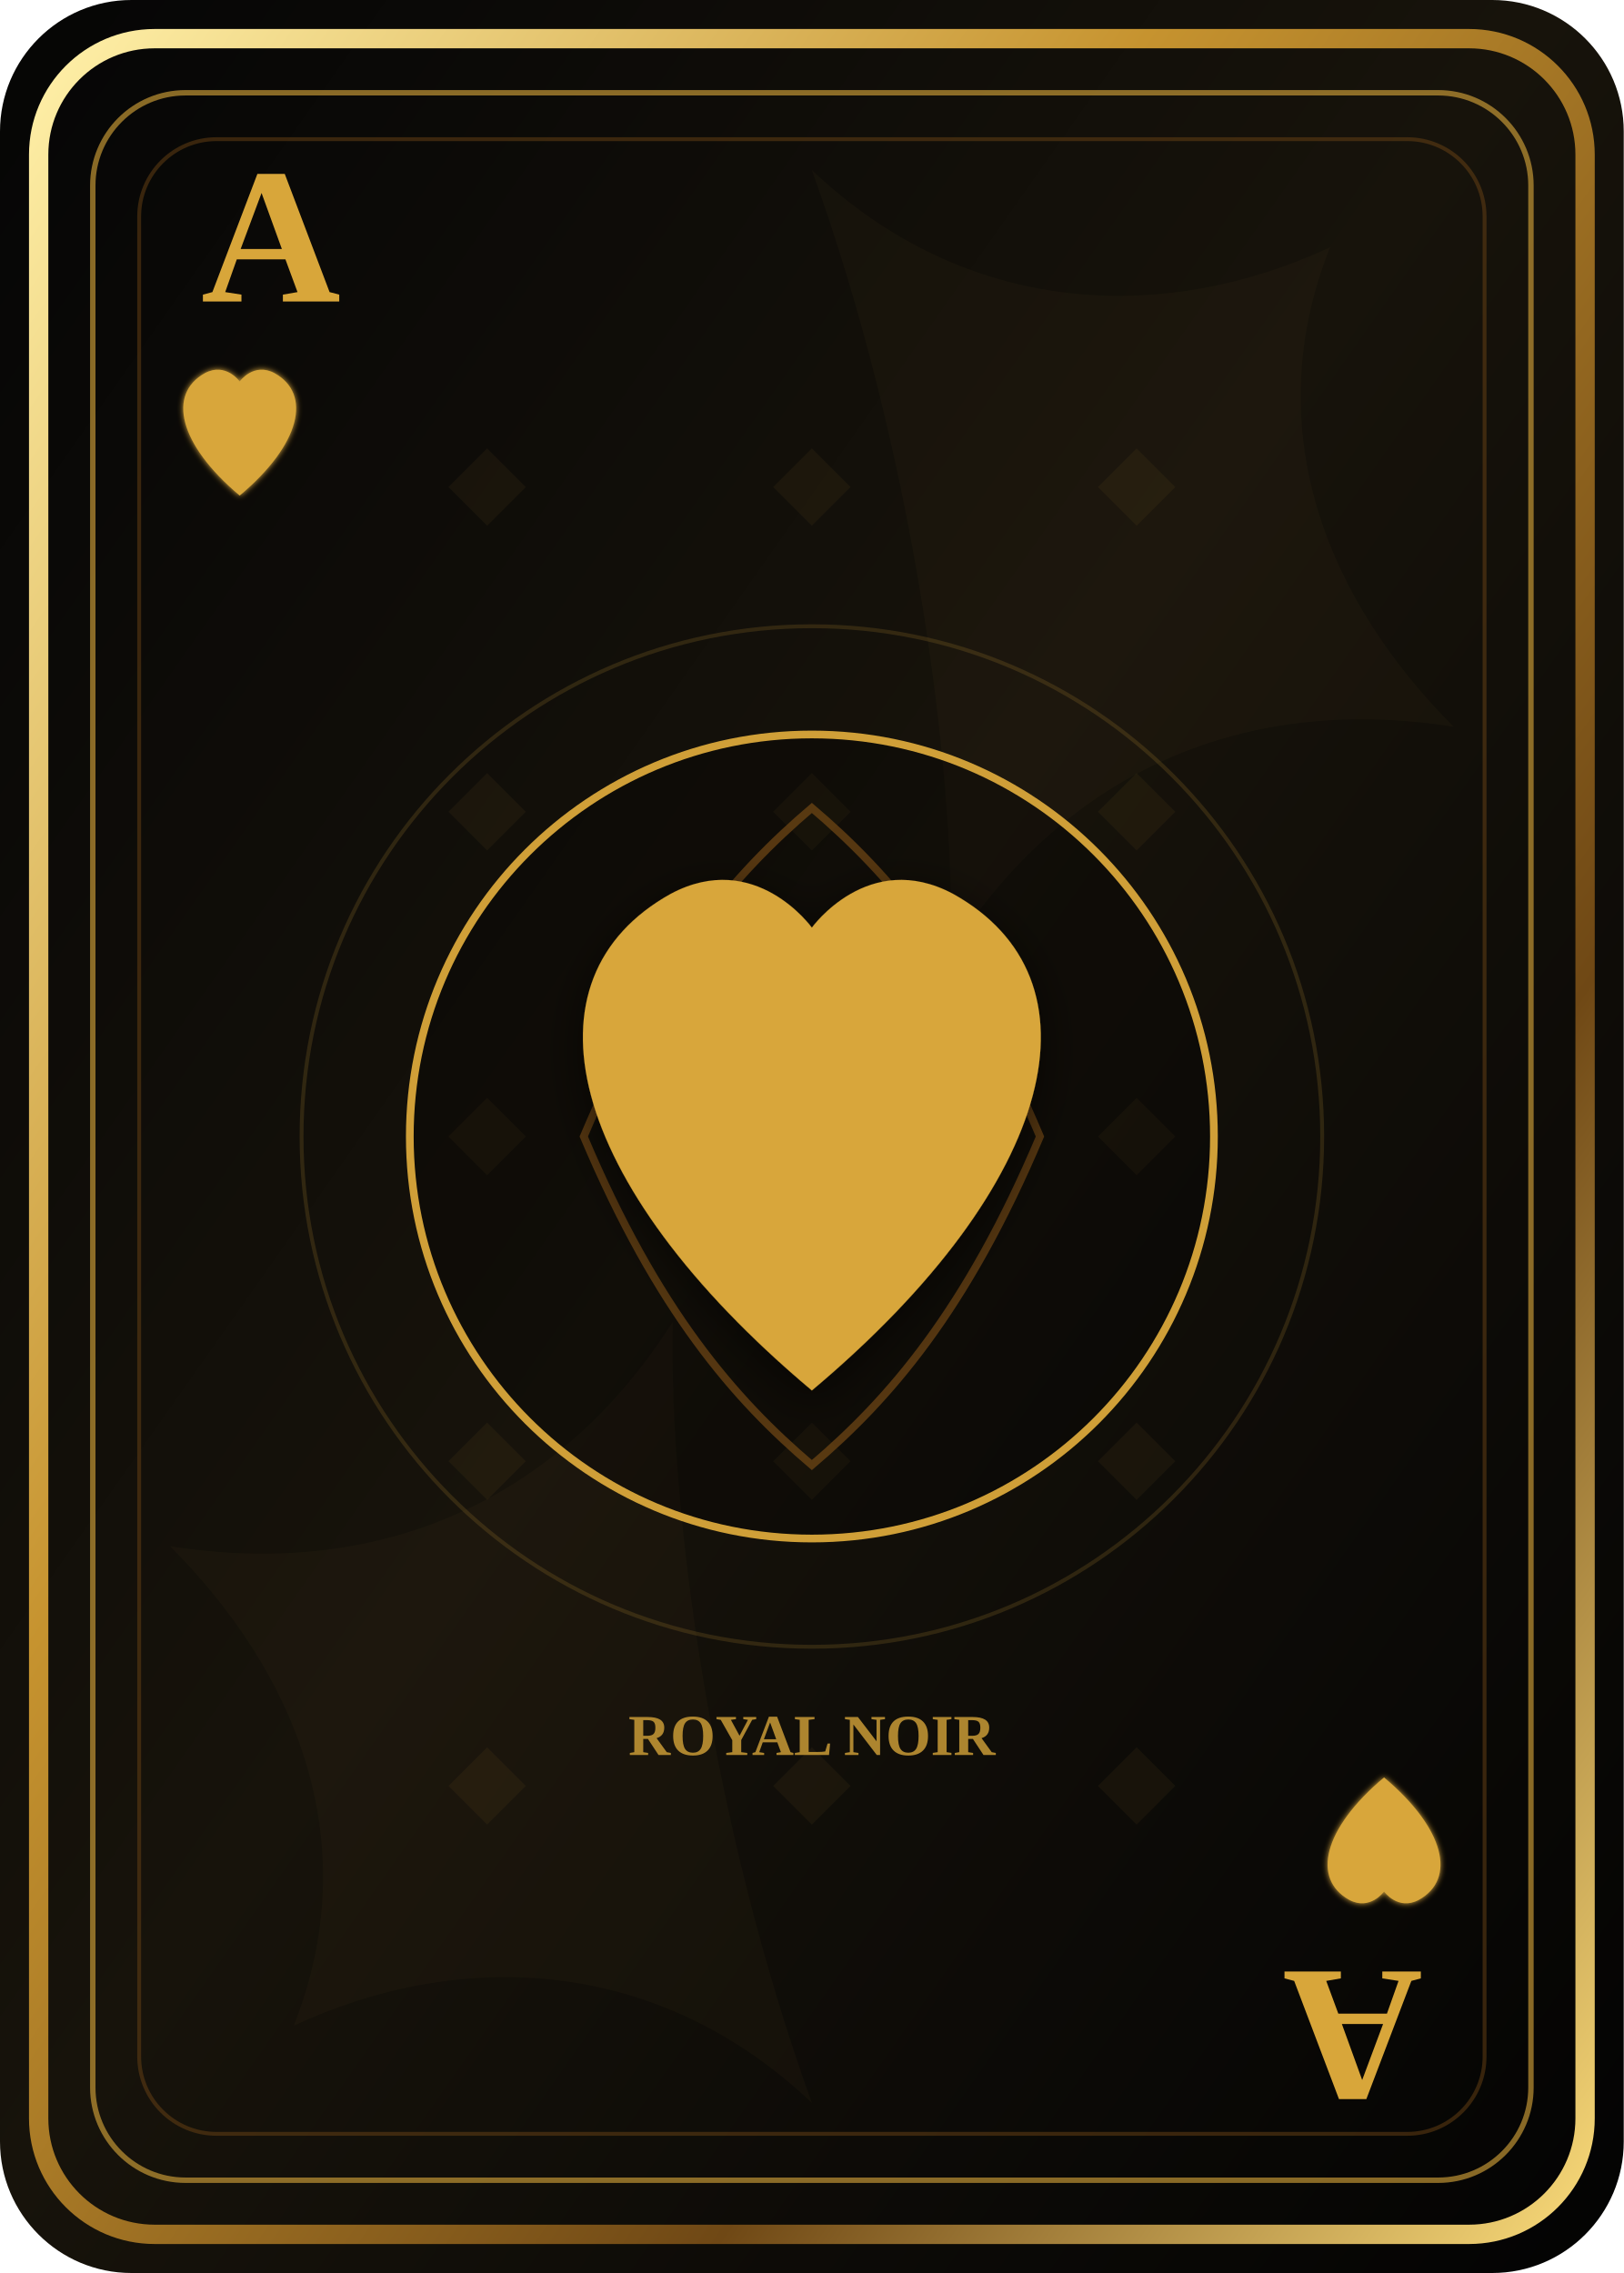
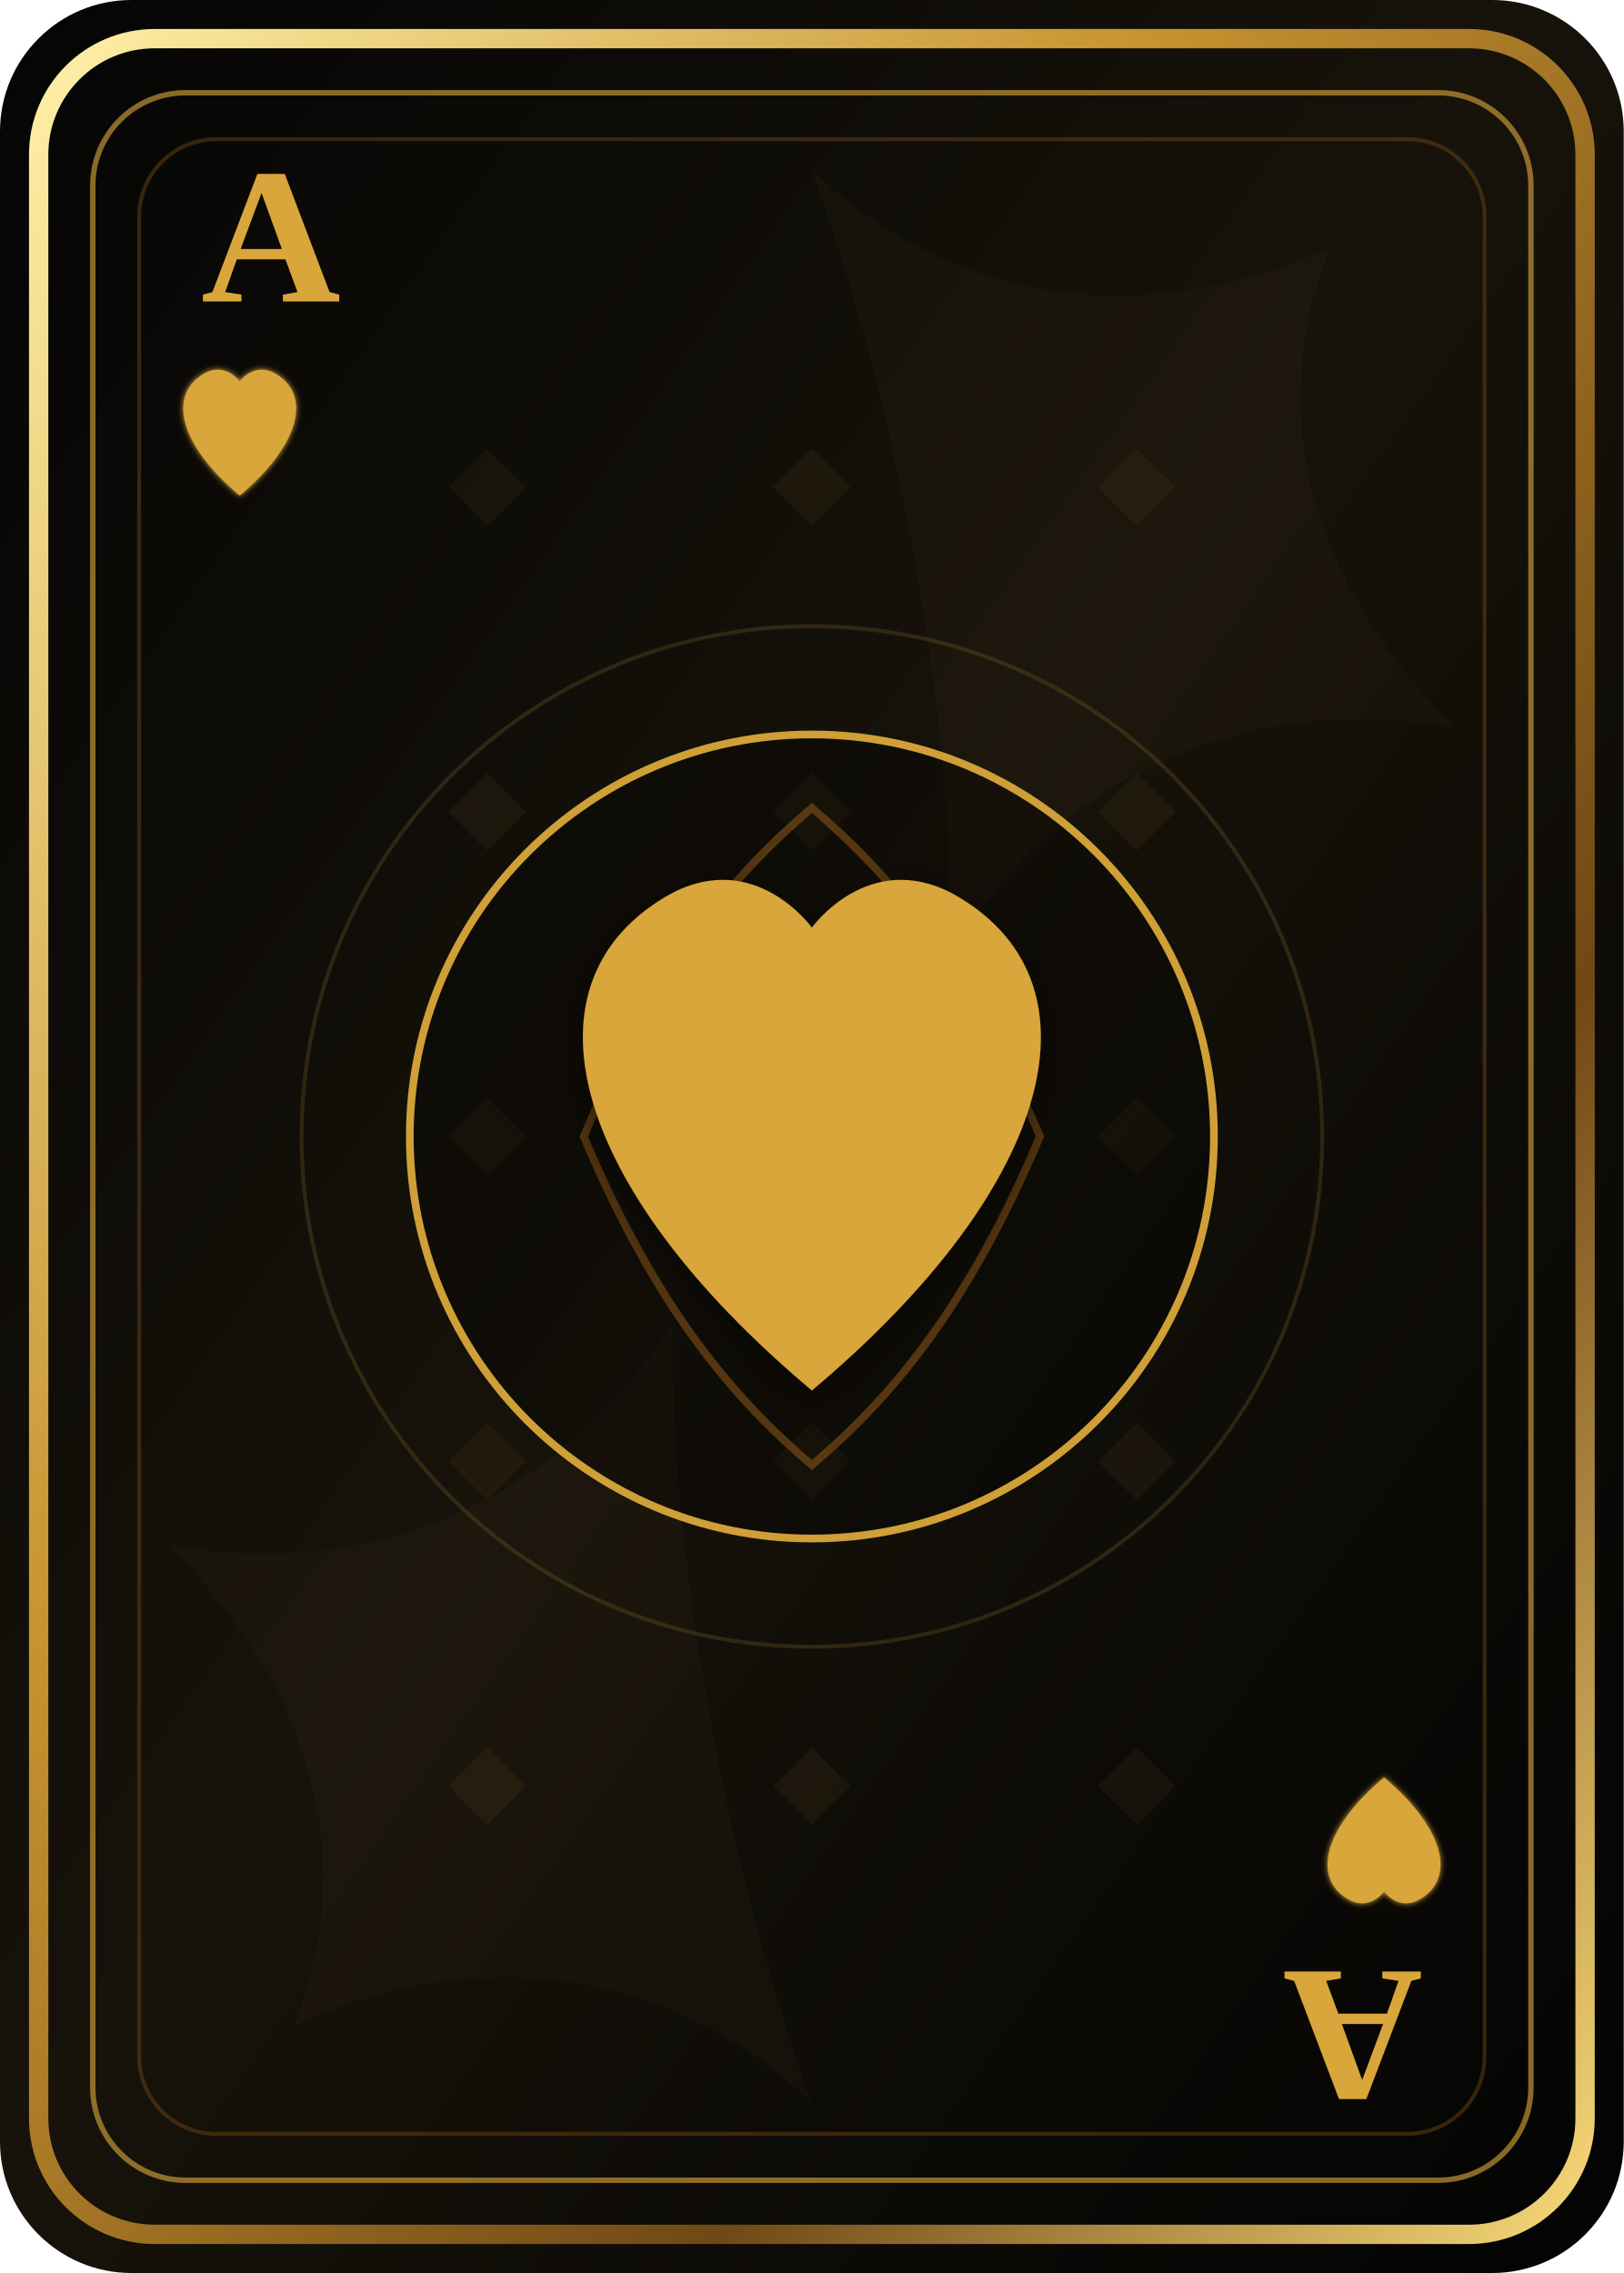
<svg xmlns="http://www.w3.org/2000/svg" width="420" height="588" viewBox="0 0 420 588" role="img" aria-labelledby="title desc">
  <defs>
    <linearGradient id="bg" x1="0" y1="0" x2="1" y2="1">
      <stop offset="0" stop-color="#050505" />
      <stop offset="0.48" stop-color="#17130b" />
      <stop offset="1" stop-color="#030303" />
    </linearGradient>
    <linearGradient id="edge" x1="0" y1="0" x2="1" y2="1">
      <stop offset="0" stop-color="#fff0a8" />
      <stop offset="0.36" stop-color="#c6932f" />
      <stop offset="0.72" stop-color="#6f4815" />
      <stop offset="1" stop-color="#f7d878" />
    </linearGradient>
    <filter id="softGlow" x="-30%" y="-30%" width="160%" height="160%">
      <feGaussianBlur stdDeviation="2.2" result="blur" />
      <feMerge>
        <feMergeNode in="blur" />
        <feMergeNode in="SourceGraphic" />
      </feMerge>
    </filter>
    <style>
      .rank { font-family: Georgia, 'Times New Roman', serif; font-weight: 700; fill: #d8a63a; letter-spacing: 0; }
      .corner .suit { filter: url(#softGlow); }
      .face-rank { font-family: Georgia, 'Times New Roman', serif; font-size: 132px; font-weight: 700; fill: #d8a63a; letter-spacing: 0; }
      .small-label { font-family: Georgia, 'Times New Roman', serif; font-size: 15px; font-weight: 700; fill: #d8a63a; letter-spacing: 0; opacity: 0.78; }
      .suit { filter: drop-shadow(0 2px 4px rgba(0,0,0,0.55)); }
    </style>
  </defs>
  <rect width="420" height="588" rx="34" fill="url(#bg)" />
  <rect x="10" y="10" width="400" height="568" rx="30" fill="none" stroke="url(#edge)" stroke-width="5" />
  <rect x="24" y="24" width="372" height="540" rx="24" fill="none" stroke="#d8a63a" stroke-width="1.4" opacity="0.62" />
  <rect x="36" y="36" width="348" height="516" rx="20" fill="none" stroke="#6e4514" stroke-width="1" opacity="0.48" />
  <path d="M210 44 C250 82 301 84 344 64 C325 112 344 156 376 188 C319 179 274 202 246 246 C247 197 236 116 210 44 Z" fill="#d8a63a" opacity="0.035" />
  <path d="M210 544 C170 506 119 504 76 524 C95 476 76 432 44 400 C101 409 146 386 174 342 C173 391 184 472 210 544 Z" fill="#d8a63a" opacity="0.035" />
  <path d="M126 116 L136 126 L126 136 L116 126 Z" fill="#d8a63a" opacity="0.055" />
  <path d="M210 116 L220 126 L210 136 L200 126 Z" fill="#d8a63a" opacity="0.055" />
  <path d="M294 116 L304 126 L294 136 L284 126 Z" fill="#d8a63a" opacity="0.055" />
  <path d="M126 200 L136 210 L126 220 L116 210 Z" fill="#d8a63a" opacity="0.055" />
  <path d="M210 200 L220 210 L210 220 L200 210 Z" fill="#d8a63a" opacity="0.055" />
  <path d="M294 200 L304 210 L294 220 L284 210 Z" fill="#d8a63a" opacity="0.055" />
  <path d="M126 284 L136 294 L126 304 L116 294 Z" fill="#d8a63a" opacity="0.055" />
  <path d="M210 284 L220 294 L210 304 L200 294 Z" fill="#d8a63a" opacity="0.055" />
  <path d="M294 284 L304 294 L294 304 L284 294 Z" fill="#d8a63a" opacity="0.055" />
  <path d="M126 368 L136 378 L126 388 L116 378 Z" fill="#d8a63a" opacity="0.055" />
  <path d="M210 368 L220 378 L210 388 L200 378 Z" fill="#d8a63a" opacity="0.055" />
  <path d="M294 368 L304 378 L294 388 L284 378 Z" fill="#d8a63a" opacity="0.055" />
  <path d="M126 452 L136 462 L126 472 L116 462 Z" fill="#d8a63a" opacity="0.055" />
  <path d="M210 452 L220 462 L210 472 L200 462 Z" fill="#d8a63a" opacity="0.055" />
  <path d="M294 452 L304 462 L294 472 L284 462 Z" fill="#d8a63a" opacity="0.055" />
  <circle cx="210" cy="294" r="132" fill="none" stroke="#d8a63a" stroke-width="1" opacity="0.16" />
  <circle cx="210" cy="294" r="104" fill="none" stroke="#6e4514" stroke-width="1" opacity="0.18" />
  <g class="corner">
    <text x="52" y="78" class="rank" font-size="50">A</text>
    <g class="suit " transform="translate(62 112) rotate(0) scale(0.36)" fill="#d8a63a" opacity="1">
      <path d="M0 45 C-44 8 -52 -28 -25 -43 C-10 -51 0 -37 0 -37 C0 -37 10 -51 25 -43 C52 -28 44 8 0 45 Z" />
    </g>
  </g>
  <g class="corner" transform="translate(420 588) rotate(180)">
    <text x="52" y="78" class="rank" font-size="50">A</text>
    <g class="suit " transform="translate(62 112) rotate(0) scale(0.36)" fill="#d8a63a" opacity="1">
      <path d="M0 45 C-44 8 -52 -28 -25 -43 C-10 -51 0 -37 0 -37 C0 -37 10 -51 25 -43 C52 -28 44 8 0 45 Z" />
    </g>
  </g>
  <g class="ace-center">
    <circle cx="210" cy="294" r="104" fill="#000000" fill-opacity="0.28" stroke="#d8a63a" stroke-width="2" opacity="0.95" />
    <path d="M151 294 C170 249 190 226 210 209 C230 226 250 249 269 294 C250 339 230 362 210 379 C190 362 170 339 151 294 Z" fill="none" stroke="#6e4514" stroke-width="2" opacity="0.75" />
    <g class="suit " transform="translate(210 294) rotate(0) scale(1.46)" fill="#d8a63a" opacity="1">
      <path d="M0 45 C-44 8 -52 -28 -25 -43 C-10 -51 0 -37 0 -37 C0 -37 10 -51 25 -43 C52 -28 44 8 0 45 Z" />
    </g>
-     <text x="210" y="454" text-anchor="middle" class="small-label">ROYAL NOIR</text>
  </g>
</svg>
